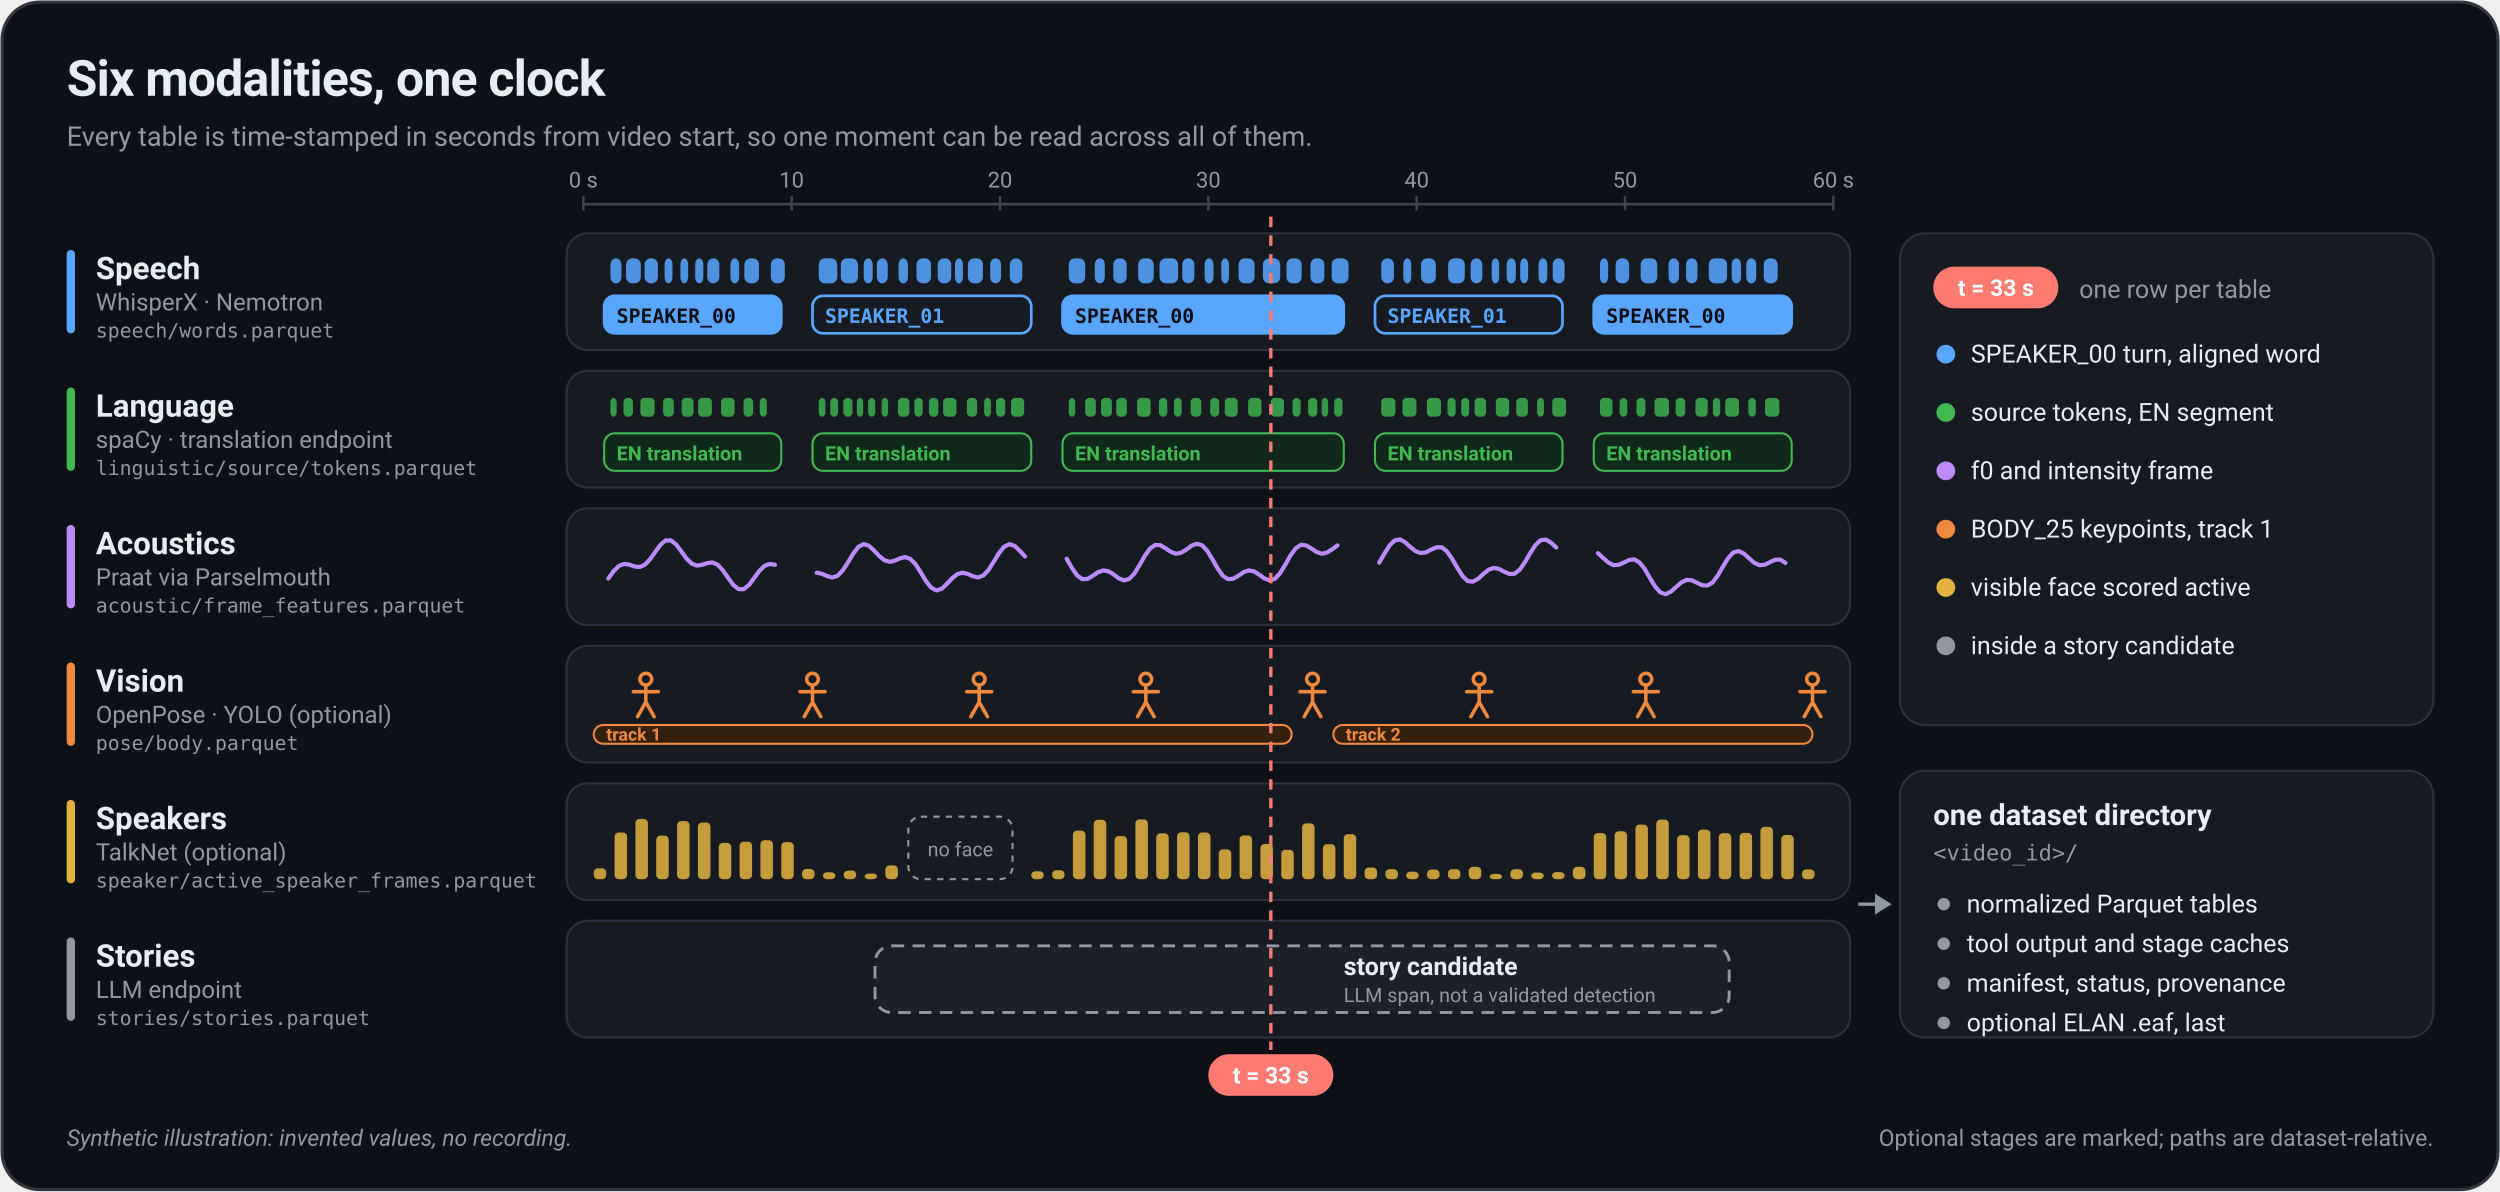
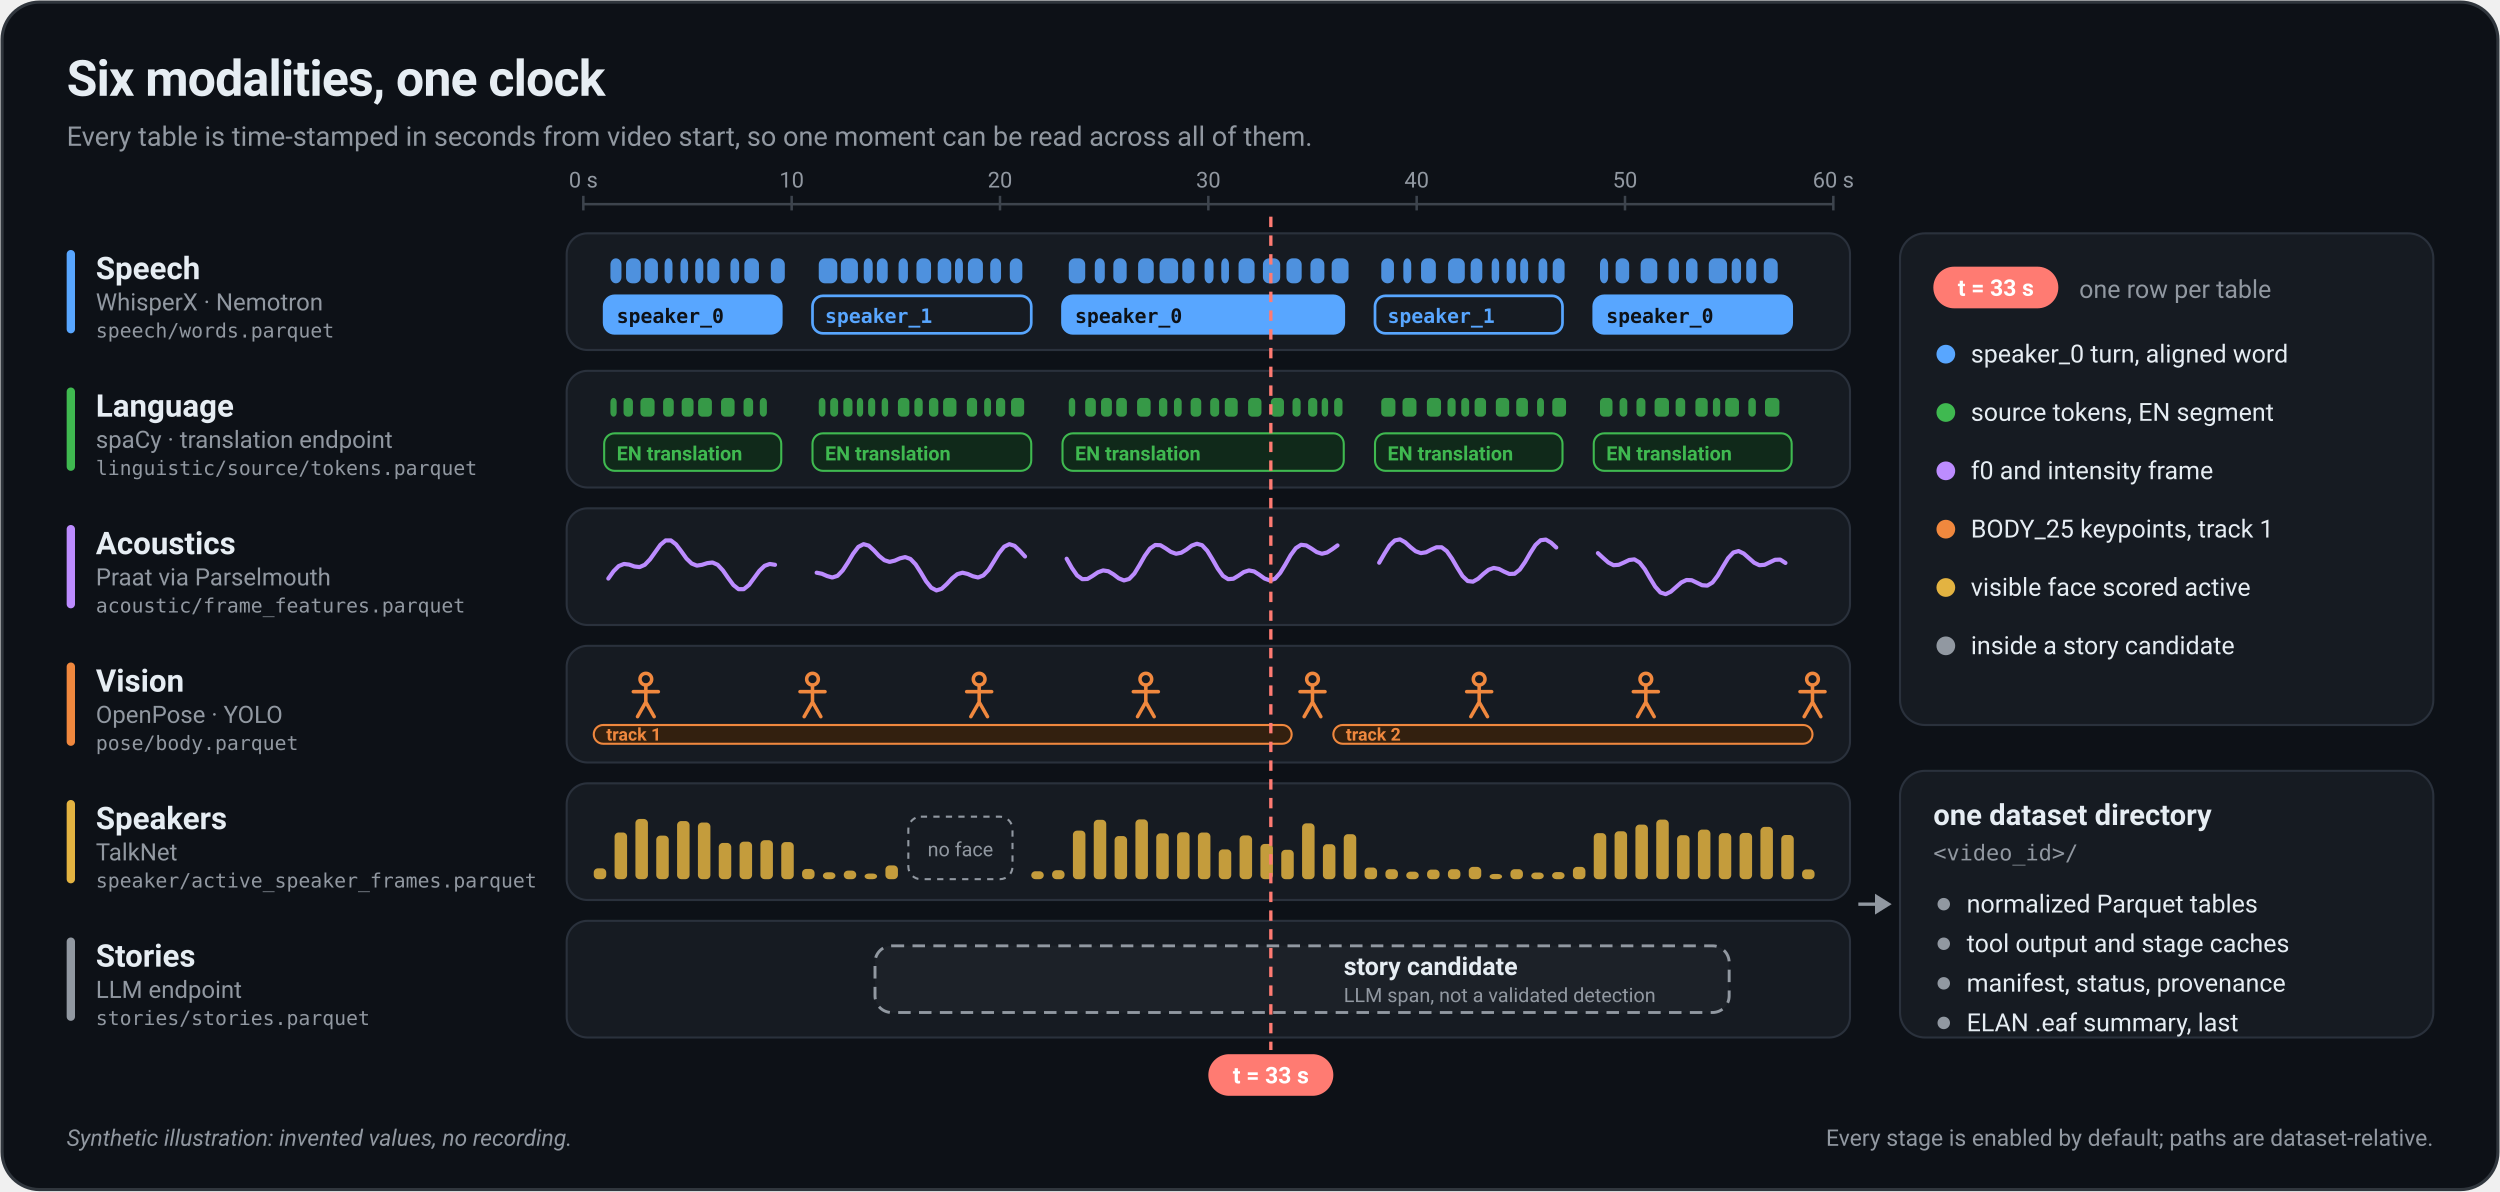
<svg xmlns="http://www.w3.org/2000/svg" viewBox="0 0 1200 572" width="1200" height="572" role="img" aria-labelledby="mod-t mod-d">
  <rect x="1" y="1" width="1198" height="570" rx="18" fill="#0d1117" stroke="#30363d" stroke-width="1.5" />
  <text x="32.0" y="46.0" font-family="system-ui, -apple-system, 'Segoe UI', Roboto, Helvetica, Arial, sans-serif" font-size="24" font-weight="700" fill="#e6edf3" text-anchor="start" letter-spacing="-0.4">Six modalities, one clock</text>
  <text x="32.0" y="70.0" font-family="system-ui, -apple-system, 'Segoe UI', Roboto, Helvetica, Arial, sans-serif" font-size="13" font-weight="400" fill="#9198a1" text-anchor="start">Every table is time-stamped in seconds from video start, so one moment can be read across all of them.</text>
  <path d="M280 98 H880" stroke="#3d444d" stroke-width="1.2" />
  <path d="M280 94 V101" stroke="#3d444d" stroke-width="1.2" />
  <text x="280.0" y="90.0" font-family="system-ui, -apple-system, 'Segoe UI', Roboto, Helvetica, Arial, sans-serif" font-size="10.5" font-weight="400" fill="#9198a1" text-anchor="middle">0 s</text>
  <path d="M380 94 V101" stroke="#3d444d" stroke-width="1.2" />
  <text x="380.0" y="90.0" font-family="system-ui, -apple-system, 'Segoe UI', Roboto, Helvetica, Arial, sans-serif" font-size="10.5" font-weight="400" fill="#9198a1" text-anchor="middle">10</text>
  <path d="M480 94 V101" stroke="#3d444d" stroke-width="1.2" />
  <text x="480.0" y="90.0" font-family="system-ui, -apple-system, 'Segoe UI', Roboto, Helvetica, Arial, sans-serif" font-size="10.5" font-weight="400" fill="#9198a1" text-anchor="middle">20</text>
  <path d="M580 94 V101" stroke="#3d444d" stroke-width="1.2" />
  <text x="580.0" y="90.0" font-family="system-ui, -apple-system, 'Segoe UI', Roboto, Helvetica, Arial, sans-serif" font-size="10.5" font-weight="400" fill="#9198a1" text-anchor="middle">30</text>
  <path d="M680 94 V101" stroke="#3d444d" stroke-width="1.2" />
  <text x="680.0" y="90.0" font-family="system-ui, -apple-system, 'Segoe UI', Roboto, Helvetica, Arial, sans-serif" font-size="10.5" font-weight="400" fill="#9198a1" text-anchor="middle">40</text>
  <path d="M780 94 V101" stroke="#3d444d" stroke-width="1.2" />
  <text x="780.0" y="90.0" font-family="system-ui, -apple-system, 'Segoe UI', Roboto, Helvetica, Arial, sans-serif" font-size="10.5" font-weight="400" fill="#9198a1" text-anchor="middle">50</text>
  <path d="M880 94 V101" stroke="#3d444d" stroke-width="1.2" />
  <text x="880.0" y="90.0" font-family="system-ui, -apple-system, 'Segoe UI', Roboto, Helvetica, Arial, sans-serif" font-size="10.5" font-weight="400" fill="#9198a1" text-anchor="middle">60 s</text>
  <rect x="32" y="120" width="4" height="40" rx="2" fill="#58a6ff" />
  <text x="46.0" y="134.0" font-family="system-ui, -apple-system, 'Segoe UI', Roboto, Helvetica, Arial, sans-serif" font-size="15" font-weight="700" fill="#e6edf3" text-anchor="start">Speech</text>
  <text x="46.0" y="149.0" font-family="system-ui, -apple-system, 'Segoe UI', Roboto, Helvetica, Arial, sans-serif" font-size="11.5" font-weight="400" fill="#9198a1" text-anchor="start">WhisperX · Nemotron</text>
  <text x="46.0" y="162.0" font-family="ui-monospace, SFMono-Regular, 'SF Mono', Menlo, Consolas, monospace" font-size="9.5" font-weight="400" fill="#9198a1" text-anchor="start">speech/words.parquet</text>
  <rect x="272" y="112" width="616" height="56" rx="10" fill="#161b22" stroke="#2a313c" stroke-width="1" />
  <rect x="293.0" y="124" width="5.3" height="12" rx="3" fill="#58a6ff" opacity="0.85" />
  <rect x="300.5" y="124" width="7.1" height="12" rx="3" fill="#58a6ff" opacity="0.85" />
  <rect x="309.4" y="124" width="6.4" height="12" rx="3" fill="#58a6ff" opacity="0.85" />
  <rect x="319.0" y="124" width="3.8" height="12" rx="3" fill="#58a6ff" opacity="0.85" />
  <rect x="326.6" y="124" width="3.7" height="12" rx="3" fill="#58a6ff" opacity="0.85" />
  <rect x="333.7" y="124" width="3.9" height="12" rx="3" fill="#58a6ff" opacity="0.85" />
  <rect x="339.5" y="124" width="5.8" height="12" rx="3" fill="#58a6ff" opacity="0.85" />
  <rect x="350.6" y="124" width="4.2" height="12" rx="3" fill="#58a6ff" opacity="0.85" />
  <rect x="357.3" y="124" width="7.0" height="12" rx="3" fill="#58a6ff" opacity="0.85" />
  <rect x="370.0" y="124" width="6.7" height="12" rx="3" fill="#58a6ff" opacity="0.85" />
  <rect x="290.0" y="142" width="85.0" height="18" rx="5" fill="#58a6ff" stroke="#58a6ff" stroke-width="1.3" />
-   <text x="296.0" y="155.0" font-family="ui-monospace, SFMono-Regular, 'SF Mono', Menlo, Consolas, monospace" font-size="9.5" font-weight="700" fill="#0d1117" text-anchor="start">SPEAKER_00</text>
+   <text x="296.0" y="155.0" font-family="ui-monospace, SFMono-Regular, 'SF Mono', Menlo, Consolas, monospace" font-size="9.5" font-weight="700" fill="#0d1117" text-anchor="start">speaker_0</text>
  <rect x="393.0" y="124" width="8.9" height="12" rx="3" fill="#58a6ff" opacity="0.85" />
  <rect x="403.6" y="124" width="8.2" height="12" rx="3" fill="#58a6ff" opacity="0.85" />
  <rect x="414.6" y="124" width="4.3" height="12" rx="3" fill="#58a6ff" opacity="0.85" />
  <rect x="420.9" y="124" width="5.2" height="12" rx="3" fill="#58a6ff" opacity="0.85" />
  <rect x="431.3" y="124" width="4.5" height="12" rx="3" fill="#58a6ff" opacity="0.85" />
  <rect x="439.9" y="124" width="7.0" height="12" rx="3" fill="#58a6ff" opacity="0.85" />
  <rect x="450.1" y="124" width="6.5" height="12" rx="3" fill="#58a6ff" opacity="0.85" />
  <rect x="458.4" y="124" width="3.8" height="12" rx="3" fill="#58a6ff" opacity="0.85" />
  <rect x="464.6" y="124" width="7.2" height="12" rx="3" fill="#58a6ff" opacity="0.85" />
  <rect x="475.3" y="124" width="5.2" height="12" rx="3" fill="#58a6ff" opacity="0.85" />
  <rect x="484.7" y="124" width="6.0" height="12" rx="3" fill="#58a6ff" opacity="0.85" />
  <rect x="390.0" y="142" width="105.0" height="18" rx="5" fill="none" stroke="#58a6ff" stroke-width="1.3" />
-   <text x="396.0" y="155.0" font-family="ui-monospace, SFMono-Regular, 'SF Mono', Menlo, Consolas, monospace" font-size="9.5" font-weight="700" fill="#58a6ff" text-anchor="start">SPEAKER_01</text>
+   <text x="396.0" y="155.0" font-family="ui-monospace, SFMono-Regular, 'SF Mono', Menlo, Consolas, monospace" font-size="9.5" font-weight="700" fill="#58a6ff" text-anchor="start">speaker_1</text>
  <rect x="513.0" y="124" width="7.9" height="12" rx="3" fill="#58a6ff" opacity="0.85" />
  <rect x="525.5" y="124" width="4.8" height="12" rx="3" fill="#58a6ff" opacity="0.85" />
  <rect x="534.4" y="124" width="6.4" height="12" rx="3" fill="#58a6ff" opacity="0.85" />
  <rect x="546.3" y="124" width="7.5" height="12" rx="3" fill="#58a6ff" opacity="0.85" />
  <rect x="556.6" y="124" width="8.9" height="12" rx="3" fill="#58a6ff" opacity="0.85" />
  <rect x="567.5" y="124" width="5.8" height="12" rx="3" fill="#58a6ff" opacity="0.85" />
  <rect x="578.2" y="124" width="4.3" height="12" rx="3" fill="#58a6ff" opacity="0.85" />
  <rect x="586.2" y="124" width="3.7" height="12" rx="3" fill="#58a6ff" opacity="0.85" />
  <rect x="594.5" y="124" width="7.7" height="12" rx="3" fill="#58a6ff" opacity="0.85" />
  <rect x="606.2" y="124" width="8.3" height="12" rx="3" fill="#58a6ff" opacity="0.85" />
  <rect x="617.5" y="124" width="7.3" height="12" rx="3" fill="#58a6ff" opacity="0.85" />
  <rect x="629.0" y="124" width="6.7" height="12" rx="3" fill="#58a6ff" opacity="0.85" />
  <rect x="639.2" y="124" width="8.1" height="12" rx="3" fill="#58a6ff" opacity="0.85" />
  <rect x="510.0" y="142" width="135.0" height="18" rx="5" fill="#58a6ff" stroke="#58a6ff" stroke-width="1.3" />
-   <text x="516.0" y="155.0" font-family="ui-monospace, SFMono-Regular, 'SF Mono', Menlo, Consolas, monospace" font-size="9.5" font-weight="700" fill="#0d1117" text-anchor="start">SPEAKER_00</text>
+   <text x="516.0" y="155.0" font-family="ui-monospace, SFMono-Regular, 'SF Mono', Menlo, Consolas, monospace" font-size="9.5" font-weight="700" fill="#0d1117" text-anchor="start">speaker_0</text>
  <rect x="663.0" y="124" width="6.1" height="12" rx="3" fill="#58a6ff" opacity="0.85" />
  <rect x="673.6" y="124" width="3.8" height="12" rx="3" fill="#58a6ff" opacity="0.85" />
  <rect x="682.1" y="124" width="7.1" height="12" rx="3" fill="#58a6ff" opacity="0.85" />
  <rect x="695.1" y="124" width="8.0" height="12" rx="3" fill="#58a6ff" opacity="0.85" />
  <rect x="705.9" y="124" width="5.6" height="12" rx="3" fill="#58a6ff" opacity="0.85" />
  <rect x="716.0" y="124" width="3.6" height="12" rx="3" fill="#58a6ff" opacity="0.85" />
  <rect x="723.2" y="124" width="4.4" height="12" rx="3" fill="#58a6ff" opacity="0.85" />
  <rect x="729.7" y="124" width="3.8" height="12" rx="3" fill="#58a6ff" opacity="0.85" />
  <rect x="738.5" y="124" width="4.2" height="12" rx="3" fill="#58a6ff" opacity="0.85" />
  <rect x="745.3" y="124" width="5.7" height="12" rx="3" fill="#58a6ff" opacity="0.85" />
  <rect x="660.0" y="142" width="90.0" height="18" rx="5" fill="none" stroke="#58a6ff" stroke-width="1.3" />
-   <text x="666.0" y="155.0" font-family="ui-monospace, SFMono-Regular, 'SF Mono', Menlo, Consolas, monospace" font-size="9.5" font-weight="700" fill="#58a6ff" text-anchor="start">SPEAKER_01</text>
+   <text x="666.0" y="155.0" font-family="ui-monospace, SFMono-Regular, 'SF Mono', Menlo, Consolas, monospace" font-size="9.5" font-weight="700" fill="#58a6ff" text-anchor="start">speaker_1</text>
  <rect x="768.0" y="124" width="3.9" height="12" rx="3" fill="#58a6ff" opacity="0.85" />
  <rect x="775.5" y="124" width="6.5" height="12" rx="3" fill="#58a6ff" opacity="0.85" />
  <rect x="787.5" y="124" width="8.0" height="12" rx="3" fill="#58a6ff" opacity="0.85" />
  <rect x="800.9" y="124" width="5.0" height="12" rx="3" fill="#58a6ff" opacity="0.85" />
  <rect x="809.3" y="124" width="5.5" height="12" rx="3" fill="#58a6ff" opacity="0.85" />
  <rect x="820.2" y="124" width="8.8" height="12" rx="3" fill="#58a6ff" opacity="0.85" />
  <rect x="831.2" y="124" width="4.5" height="12" rx="3" fill="#58a6ff" opacity="0.85" />
  <rect x="838.2" y="124" width="4.8" height="12" rx="3" fill="#58a6ff" opacity="0.85" />
  <rect x="846.6" y="124" width="6.7" height="12" rx="3" fill="#58a6ff" opacity="0.85" />
  <rect x="765.0" y="142" width="95.0" height="18" rx="5" fill="#58a6ff" stroke="#58a6ff" stroke-width="1.3" />
-   <text x="771.0" y="155.0" font-family="ui-monospace, SFMono-Regular, 'SF Mono', Menlo, Consolas, monospace" font-size="9.5" font-weight="700" fill="#0d1117" text-anchor="start">SPEAKER_00</text>
+   <text x="771.0" y="155.0" font-family="ui-monospace, SFMono-Regular, 'SF Mono', Menlo, Consolas, monospace" font-size="9.5" font-weight="700" fill="#0d1117" text-anchor="start">speaker_0</text>
  <rect x="32" y="186" width="4" height="40" rx="2" fill="#3fb950" />
  <text x="46.0" y="200.0" font-family="system-ui, -apple-system, 'Segoe UI', Roboto, Helvetica, Arial, sans-serif" font-size="15" font-weight="700" fill="#e6edf3" text-anchor="start">Language</text>
  <text x="46.0" y="215.0" font-family="system-ui, -apple-system, 'Segoe UI', Roboto, Helvetica, Arial, sans-serif" font-size="11.5" font-weight="400" fill="#9198a1" text-anchor="start">spaCy · translation endpoint</text>
  <text x="46.0" y="228.0" font-family="ui-monospace, SFMono-Regular, 'SF Mono', Menlo, Consolas, monospace" font-size="9.5" font-weight="400" fill="#9198a1" text-anchor="start">linguistic/source/tokens.parquet</text>
  <rect x="272" y="178" width="616" height="56" rx="10" fill="#161b22" stroke="#2a313c" stroke-width="1" />
  <rect x="293.0" y="191" width="3.0" height="9" rx="2" fill="#3fb950" opacity="0.8" />
  <rect x="299.3" y="191" width="4.5" height="9" rx="2" fill="#3fb950" opacity="0.8" />
  <rect x="307.4" y="191" width="6.8" height="9" rx="2" fill="#3fb950" opacity="0.8" />
  <rect x="318.3" y="191" width="5.1" height="9" rx="2" fill="#3fb950" opacity="0.8" />
  <rect x="327.2" y="191" width="5.7" height="9" rx="2" fill="#3fb950" opacity="0.8" />
  <rect x="335.1" y="191" width="6.6" height="9" rx="2" fill="#3fb950" opacity="0.8" />
  <rect x="346.1" y="191" width="6.5" height="9" rx="2" fill="#3fb950" opacity="0.8" />
  <rect x="356.9" y="191" width="4.6" height="9" rx="2" fill="#3fb950" opacity="0.8" />
  <rect x="364.7" y="191" width="3.4" height="9" rx="2" fill="#3fb950" opacity="0.8" />
  <rect x="290.0" y="208" width="85.0" height="18" rx="5" fill="#10291a" stroke="#3fb950" stroke-width="1" />
  <text x="296.0" y="221.0" font-family="system-ui, -apple-system, 'Segoe UI', Roboto, Helvetica, Arial, sans-serif" font-size="9.5" font-weight="600" fill="#3fb950" text-anchor="start">EN translation</text>
  <rect x="393.0" y="191" width="3.2" height="9" rx="2" fill="#3fb950" opacity="0.8" />
  <rect x="398.5" y="191" width="3.8" height="9" rx="2" fill="#3fb950" opacity="0.8" />
  <rect x="404.8" y="191" width="4.4" height="9" rx="2" fill="#3fb950" opacity="0.8" />
  <rect x="411.3" y="191" width="3.0" height="9" rx="2" fill="#3fb950" opacity="0.8" />
  <rect x="416.7" y="191" width="3.4" height="9" rx="2" fill="#3fb950" opacity="0.8" />
  <rect x="423.2" y="191" width="3.1" height="9" rx="2" fill="#3fb950" opacity="0.8" />
  <rect x="431.0" y="191" width="5.5" height="9" rx="2" fill="#3fb950" opacity="0.8" />
  <rect x="438.9" y="191" width="4.0" height="9" rx="2" fill="#3fb950" opacity="0.8" />
  <rect x="445.9" y="191" width="4.5" height="9" rx="2" fill="#3fb950" opacity="0.8" />
  <rect x="452.7" y="191" width="6.4" height="9" rx="2" fill="#3fb950" opacity="0.8" />
  <rect x="464.1" y="191" width="4.9" height="9" rx="2" fill="#3fb950" opacity="0.8" />
  <rect x="472.4" y="191" width="3.3" height="9" rx="2" fill="#3fb950" opacity="0.8" />
  <rect x="478.1" y="191" width="4.4" height="9" rx="2" fill="#3fb950" opacity="0.8" />
  <rect x="485.3" y="191" width="6.3" height="9" rx="2" fill="#3fb950" opacity="0.8" />
  <rect x="390.0" y="208" width="105.0" height="18" rx="5" fill="#10291a" stroke="#3fb950" stroke-width="1" />
  <text x="396.0" y="221.0" font-family="system-ui, -apple-system, 'Segoe UI', Roboto, Helvetica, Arial, sans-serif" font-size="9.5" font-weight="600" fill="#3fb950" text-anchor="start">EN translation</text>
  <rect x="513.0" y="191" width="3.1" height="9" rx="2" fill="#3fb950" opacity="0.8" />
  <rect x="520.9" y="191" width="5.1" height="9" rx="2" fill="#3fb950" opacity="0.8" />
  <rect x="528.5" y="191" width="5.2" height="9" rx="2" fill="#3fb950" opacity="0.8" />
  <rect x="535.8" y="191" width="5.1" height="9" rx="2" fill="#3fb950" opacity="0.8" />
  <rect x="545.8" y="191" width="6.5" height="9" rx="2" fill="#3fb950" opacity="0.8" />
  <rect x="556.3" y="191" width="4.0" height="9" rx="2" fill="#3fb950" opacity="0.8" />
  <rect x="563.5" y="191" width="3.7" height="9" rx="2" fill="#3fb950" opacity="0.8" />
  <rect x="571.5" y="191" width="5.1" height="9" rx="2" fill="#3fb950" opacity="0.8" />
  <rect x="580.9" y="191" width="4.3" height="9" rx="2" fill="#3fb950" opacity="0.8" />
  <rect x="587.9" y="191" width="6.2" height="9" rx="2" fill="#3fb950" opacity="0.8" />
  <rect x="599.1" y="191" width="6.4" height="9" rx="2" fill="#3fb950" opacity="0.8" />
  <rect x="610.0" y="191" width="6.3" height="9" rx="2" fill="#3fb950" opacity="0.8" />
  <rect x="620.4" y="191" width="3.9" height="9" rx="2" fill="#3fb950" opacity="0.8" />
  <rect x="627.9" y="191" width="4.4" height="9" rx="2" fill="#3fb950" opacity="0.8" />
  <rect x="634.4" y="191" width="3.1" height="9" rx="2" fill="#3fb950" opacity="0.8" />
  <rect x="640.4" y="191" width="4.0" height="9" rx="2" fill="#3fb950" opacity="0.8" />
  <rect x="510.0" y="208" width="135.0" height="18" rx="5" fill="#10291a" stroke="#3fb950" stroke-width="1" />
  <text x="516.0" y="221.0" font-family="system-ui, -apple-system, 'Segoe UI', Roboto, Helvetica, Arial, sans-serif" font-size="9.5" font-weight="600" fill="#3fb950" text-anchor="start">EN translation</text>
  <rect x="663.0" y="191" width="6.8" height="9" rx="2" fill="#3fb950" opacity="0.8" />
  <rect x="673.2" y="191" width="6.7" height="9" rx="2" fill="#3fb950" opacity="0.8" />
  <rect x="684.9" y="191" width="6.8" height="9" rx="2" fill="#3fb950" opacity="0.8" />
  <rect x="694.8" y="191" width="3.9" height="9" rx="2" fill="#3fb950" opacity="0.8" />
  <rect x="701.4" y="191" width="3.8" height="9" rx="2" fill="#3fb950" opacity="0.8" />
  <rect x="707.8" y="191" width="5.5" height="9" rx="2" fill="#3fb950" opacity="0.8" />
  <rect x="718.0" y="191" width="6.4" height="9" rx="2" fill="#3fb950" opacity="0.8" />
  <rect x="727.8" y="191" width="5.6" height="9" rx="2" fill="#3fb950" opacity="0.8" />
  <rect x="737.8" y="191" width="3.3" height="9" rx="2" fill="#3fb950" opacity="0.8" />
  <rect x="745.1" y="191" width="6.6" height="9" rx="2" fill="#3fb950" opacity="0.8" />
  <rect x="660.0" y="208" width="90.0" height="18" rx="5" fill="#10291a" stroke="#3fb950" stroke-width="1" />
  <text x="666.0" y="221.0" font-family="system-ui, -apple-system, 'Segoe UI', Roboto, Helvetica, Arial, sans-serif" font-size="9.5" font-weight="600" fill="#3fb950" text-anchor="start">EN translation</text>
  <rect x="768.0" y="191" width="6.0" height="9" rx="2" fill="#3fb950" opacity="0.8" />
  <rect x="777.4" y="191" width="3.7" height="9" rx="2" fill="#3fb950" opacity="0.8" />
  <rect x="785.5" y="191" width="4.3" height="9" rx="2" fill="#3fb950" opacity="0.8" />
  <rect x="794.2" y="191" width="6.9" height="9" rx="2" fill="#3fb950" opacity="0.8" />
  <rect x="804.3" y="191" width="4.6" height="9" rx="2" fill="#3fb950" opacity="0.8" />
  <rect x="813.8" y="191" width="5.9" height="9" rx="2" fill="#3fb950" opacity="0.8" />
  <rect x="822.2" y="191" width="3.5" height="9" rx="2" fill="#3fb950" opacity="0.8" />
  <rect x="828.1" y="191" width="6.6" height="9" rx="2" fill="#3fb950" opacity="0.8" />
  <rect x="839.2" y="191" width="3.6" height="9" rx="2" fill="#3fb950" opacity="0.8" />
  <rect x="847.2" y="191" width="6.9" height="9" rx="2" fill="#3fb950" opacity="0.8" />
  <rect x="765.0" y="208" width="95.0" height="18" rx="5" fill="#10291a" stroke="#3fb950" stroke-width="1" />
  <text x="771.0" y="221.0" font-family="system-ui, -apple-system, 'Segoe UI', Roboto, Helvetica, Arial, sans-serif" font-size="9.5" font-weight="600" fill="#3fb950" text-anchor="start">EN translation</text>
  <rect x="32" y="252" width="4" height="40" rx="2" fill="#bc8cff" />
  <text x="46.0" y="266.0" font-family="system-ui, -apple-system, 'Segoe UI', Roboto, Helvetica, Arial, sans-serif" font-size="15" font-weight="700" fill="#e6edf3" text-anchor="start">Acoustics</text>
  <text x="46.0" y="281.0" font-family="system-ui, -apple-system, 'Segoe UI', Roboto, Helvetica, Arial, sans-serif" font-size="11.5" font-weight="400" fill="#9198a1" text-anchor="start">Praat via Parselmouth</text>
  <text x="46.0" y="294.0" font-family="ui-monospace, SFMono-Regular, 'SF Mono', Menlo, Consolas, monospace" font-size="9.5" font-weight="400" fill="#9198a1" text-anchor="start">acoustic/frame_features.parquet</text>
  <rect x="272" y="244" width="616" height="56" rx="10" fill="#161b22" stroke="#2a313c" stroke-width="1" />
  <polyline points="292.0,277.7 294.5,274.2 297.0,271.7 299.5,270.7 302.0,271.0 304.5,271.9 307.0,272.2 309.5,271.1 312.0,268.5 314.5,265.0 317.0,261.5 319.5,259.4 322.0,259.4 324.5,261.3 327.0,264.6 329.5,268.1 332.0,270.5 334.5,271.5 337.0,271.1 339.5,270.3 342.0,270.0 344.5,271.1 347.0,273.8 349.5,277.4 352.0,280.8 354.5,282.8 357.0,282.8 359.5,280.8 362.0,277.4 364.5,274.0 367.0,271.6 369.5,270.7 372.0,271.1" fill="none" stroke="#bc8cff" stroke-width="2" stroke-linejoin="round" stroke-linecap="round" />
  <polyline points="392.0,274.9 394.5,275.4 397.0,276.5 399.5,277.2 402.0,276.4 404.5,273.8 407.0,270.0 409.5,265.8 412.0,262.5 414.5,261.2 417.0,261.9 419.5,264.2 422.0,266.9 424.5,268.9 427.0,269.7 429.5,269.1 432.0,268.0 434.5,267.4 437.0,268.3 439.5,270.9 442.0,274.8 444.5,279.0 447.0,282.1 449.5,283.4 452.0,282.6 454.5,280.3 457.0,277.6 459.5,275.6 462.0,274.9 464.5,275.5 467.0,276.6 469.5,277.2 472.0,276.2 474.5,273.6 477.0,269.6 479.5,265.5 482.0,262.4 484.5,261.2 487.0,262.0 489.5,264.4 492.0,267.1" fill="none" stroke="#bc8cff" stroke-width="2" stroke-linejoin="round" stroke-linecap="round" />
  <polyline points="512.0,268.2 514.5,272.6 517.0,276.2 519.5,278.0 522.0,277.9 524.5,276.4 527.0,274.7 529.5,273.8 532.0,274.2 534.5,275.7 537.0,277.6 539.5,278.6 542.0,277.9 544.5,275.3 547.0,271.2 549.5,266.8 552.0,263.3 554.5,261.6 557.0,261.7 559.5,263.2 562.0,264.9 564.5,265.8 567.0,265.3 569.5,263.8 572.0,261.9 574.5,261.0 577.0,261.7 579.5,264.4 582.0,268.5 584.5,272.9 587.0,276.4 589.5,278.0 592.0,277.8 594.5,276.3 597.0,274.6 599.5,273.8 602.0,274.3 604.5,275.9 607.0,277.7 609.5,278.6 612.0,277.8 614.5,275.0 617.0,270.9 619.5,266.5 622.0,263.1 624.5,261.5 627.0,261.8 629.5,263.3 632.0,265.0 634.5,265.8 637.0,265.2 639.5,263.6 642.0,261.8" fill="none" stroke="#bc8cff" stroke-width="2" stroke-linejoin="round" stroke-linecap="round" />
  <polyline points="662.0,270.1 664.5,265.8 667.0,261.8 669.5,259.4 672.0,258.9 674.5,260.3 677.0,262.6 679.5,264.6 682.0,265.5 684.5,265.1 687.0,263.8 689.5,262.7 692.0,262.7 694.5,264.6 697.0,268.2 699.5,272.5 702.0,276.5 704.5,278.9 707.0,279.2 709.5,277.8 712.0,275.5 714.5,273.5 717.0,272.6 719.5,273.1 722.0,274.4 724.5,275.5 727.0,275.4 729.5,273.4 732.0,269.8 734.5,265.5 737.0,261.6 739.5,259.3 742.0,259.0 744.5,260.5 747.0,262.8" fill="none" stroke="#bc8cff" stroke-width="2" stroke-linejoin="round" stroke-linecap="round" />
  <polyline points="767.0,265.5 769.5,267.8 772.0,270.0 774.5,271.3 777.0,271.1 779.5,270.0 782.0,268.8 784.5,268.5 787.0,270.0 789.5,273.2 792.0,277.5 794.5,281.6 797.0,284.4 799.5,285.2 802.0,284.0 804.5,281.8 807.0,279.6 809.5,278.4 812.0,278.5 814.5,279.7 817.0,280.9 819.5,281.1 822.0,279.6 824.5,276.3 827.0,272.0 829.5,267.9 832.0,265.2 834.5,264.5 837.0,265.7 839.5,267.9 842.0,270.1 844.5,271.3 847.0,271.1 849.5,269.9 852.0,268.7 854.5,268.6 857.0,270.2" fill="none" stroke="#bc8cff" stroke-width="2" stroke-linejoin="round" stroke-linecap="round" />
  <rect x="32" y="318" width="4" height="40" rx="2" fill="#f0883e" />
  <text x="46.0" y="332.0" font-family="system-ui, -apple-system, 'Segoe UI', Roboto, Helvetica, Arial, sans-serif" font-size="15" font-weight="700" fill="#e6edf3" text-anchor="start">Vision</text>
-   <text x="46.0" y="347.0" font-family="system-ui, -apple-system, 'Segoe UI', Roboto, Helvetica, Arial, sans-serif" font-size="11.5" font-weight="400" fill="#9198a1" text-anchor="start">OpenPose · YOLO (optional)</text>
+   <text x="46.0" y="347.0" font-family="system-ui, -apple-system, 'Segoe UI', Roboto, Helvetica, Arial, sans-serif" font-size="11.5" font-weight="400" fill="#9198a1" text-anchor="start">OpenPose · YOLO</text>
  <text x="46.0" y="360.0" font-family="ui-monospace, SFMono-Regular, 'SF Mono', Menlo, Consolas, monospace" font-size="9.5" font-weight="400" fill="#9198a1" text-anchor="start">pose/body.parquet</text>
  <rect x="272" y="310" width="616" height="56" rx="10" fill="#161b22" stroke="#2a313c" stroke-width="1" />
  <g stroke="#f0883e" stroke-width="1.7" stroke-linecap="round" fill="none">
    <circle cx="310" cy="326" r="2.8" />
    <path d="M310 329 V337 M304 332 L316 332 M310 337 L306 344 M310 337 L314 344" />
  </g>
  <g stroke="#f0883e" stroke-width="1.7" stroke-linecap="round" fill="none">
    <circle cx="390" cy="326" r="2.8" />
    <path d="M390 329 V337 M384 332 L396 332 M390 337 L386 344 M390 337 L394 344" />
  </g>
  <g stroke="#f0883e" stroke-width="1.7" stroke-linecap="round" fill="none">
    <circle cx="470" cy="326" r="2.8" />
    <path d="M470 329 V337 M464 332 L476 332 M470 337 L466 344 M470 337 L474 344" />
  </g>
  <g stroke="#f0883e" stroke-width="1.7" stroke-linecap="round" fill="none">
    <circle cx="550" cy="326" r="2.8" />
    <path d="M550 329 V337 M544 332 L556 332 M550 337 L546 344 M550 337 L554 344" />
  </g>
  <g stroke="#f0883e" stroke-width="1.7" stroke-linecap="round" fill="none">
    <circle cx="630" cy="326" r="2.8" />
    <path d="M630 329 V337 M624 332 L636 332 M630 337 L626 344 M630 337 L634 344" />
  </g>
  <g stroke="#f0883e" stroke-width="1.7" stroke-linecap="round" fill="none">
    <circle cx="710" cy="326" r="2.8" />
    <path d="M710 329 V337 M704 332 L716 332 M710 337 L706 344 M710 337 L714 344" />
  </g>
  <g stroke="#f0883e" stroke-width="1.7" stroke-linecap="round" fill="none">
    <circle cx="790" cy="326" r="2.8" />
    <path d="M790 329 V337 M784 332 L796 332 M790 337 L786 344 M790 337 L794 344" />
  </g>
  <g stroke="#f0883e" stroke-width="1.7" stroke-linecap="round" fill="none">
    <circle cx="870" cy="326" r="2.8" />
    <path d="M870 329 V337 M864 332 L876 332 M870 337 L866 344 M870 337 L874 344" />
  </g>
  <rect x="285.0" y="348" width="335.0" height="9" rx="4.5" fill="#33200f" stroke="#f0883e" stroke-width="1" />
  <rect x="640.0" y="348" width="230.0" height="9" rx="4.5" fill="#33200f" stroke="#f0883e" stroke-width="1" />
  <text x="291.0" y="355.5" font-family="system-ui, -apple-system, 'Segoe UI', Roboto, Helvetica, Arial, sans-serif" font-size="8.5" font-weight="700" fill="#f0883e" text-anchor="start">track 1</text>
  <text x="646.0" y="355.5" font-family="system-ui, -apple-system, 'Segoe UI', Roboto, Helvetica, Arial, sans-serif" font-size="8.5" font-weight="700" fill="#f0883e" text-anchor="start">track 2</text>
  <rect x="32" y="384" width="4" height="40" rx="2" fill="#e3b341" />
  <text x="46.0" y="398.0" font-family="system-ui, -apple-system, 'Segoe UI', Roboto, Helvetica, Arial, sans-serif" font-size="15" font-weight="700" fill="#e6edf3" text-anchor="start">Speakers</text>
-   <text x="46.0" y="413.0" font-family="system-ui, -apple-system, 'Segoe UI', Roboto, Helvetica, Arial, sans-serif" font-size="11.5" font-weight="400" fill="#9198a1" text-anchor="start">TalkNet (optional)</text>
+   <text x="46.0" y="413.0" font-family="system-ui, -apple-system, 'Segoe UI', Roboto, Helvetica, Arial, sans-serif" font-size="11.5" font-weight="400" fill="#9198a1" text-anchor="start">TalkNet</text>
  <text x="46.0" y="426.0" font-family="ui-monospace, SFMono-Regular, 'SF Mono', Menlo, Consolas, monospace" font-size="9.5" font-weight="400" fill="#9198a1" text-anchor="start">speaker/active_speaker_frames.parquet</text>
  <rect x="272" y="376" width="616" height="56" rx="10" fill="#161b22" stroke="#2a313c" stroke-width="1" />
  <rect x="285.0" y="416.8" width="6" height="5.2" rx="2" fill="#e3b341" opacity="0.85" />
  <rect x="295.0" y="399.6" width="6" height="22.4" rx="2" fill="#e3b341" opacity="0.85" />
  <rect x="305.0" y="393.1" width="6" height="28.9" rx="2" fill="#e3b341" opacity="0.85" />
  <rect x="315.0" y="401.1" width="6" height="20.9" rx="2" fill="#e3b341" opacity="0.85" />
  <rect x="325.0" y="394.1" width="6" height="27.9" rx="2" fill="#e3b341" opacity="0.85" />
  <rect x="335.0" y="394.8" width="6" height="27.2" rx="2" fill="#e3b341" opacity="0.85" />
  <rect x="345.0" y="404.6" width="6" height="17.4" rx="2" fill="#e3b341" opacity="0.85" />
  <rect x="355.0" y="404.0" width="6" height="18.0" rx="2" fill="#e3b341" opacity="0.85" />
  <rect x="365.0" y="403.3" width="6" height="18.7" rx="2" fill="#e3b341" opacity="0.85" />
  <rect x="375.0" y="404.2" width="6" height="17.8" rx="2" fill="#e3b341" opacity="0.85" />
  <rect x="385.0" y="417.1" width="6" height="4.9" rx="2" fill="#e3b341" opacity="0.85" />
  <rect x="395.0" y="418.7" width="6" height="3.3" rx="2" fill="#e3b341" opacity="0.85" />
  <rect x="405.0" y="417.9" width="6" height="4.1" rx="2" fill="#e3b341" opacity="0.85" />
  <rect x="415.0" y="419.3" width="6" height="2.7" rx="2" fill="#e3b341" opacity="0.85" />
  <rect x="425.0" y="415.4" width="6" height="6.6" rx="2" fill="#e3b341" opacity="0.85" />
  <rect x="495.0" y="418.2" width="6" height="3.8" rx="2" fill="#e3b341" opacity="0.85" />
  <rect x="505.0" y="417.7" width="6" height="4.3" rx="2" fill="#e3b341" opacity="0.85" />
  <rect x="515.0" y="398.7" width="6" height="23.3" rx="2" fill="#e3b341" opacity="0.85" />
  <rect x="525.0" y="393.5" width="6" height="28.5" rx="2" fill="#e3b341" opacity="0.85" />
  <rect x="535.0" y="401.3" width="6" height="20.7" rx="2" fill="#e3b341" opacity="0.85" />
  <rect x="545.0" y="393.3" width="6" height="28.7" rx="2" fill="#e3b341" opacity="0.85" />
  <rect x="555.0" y="400.0" width="6" height="22.0" rx="2" fill="#e3b341" opacity="0.85" />
  <rect x="565.0" y="399.5" width="6" height="22.5" rx="2" fill="#e3b341" opacity="0.85" />
  <rect x="575.0" y="399.6" width="6" height="22.4" rx="2" fill="#e3b341" opacity="0.85" />
  <rect x="585.0" y="407.7" width="6" height="14.3" rx="2" fill="#e3b341" opacity="0.85" />
  <rect x="595.0" y="401.0" width="6" height="21.0" rx="2" fill="#e3b341" opacity="0.85" />
  <rect x="605.0" y="405.1" width="6" height="16.9" rx="2" fill="#e3b341" opacity="0.85" />
  <rect x="615.0" y="407.9" width="6" height="14.1" rx="2" fill="#e3b341" opacity="0.85" />
  <rect x="625.0" y="395.2" width="6" height="26.8" rx="2" fill="#e3b341" opacity="0.85" />
  <rect x="635.0" y="405.2" width="6" height="16.8" rx="2" fill="#e3b341" opacity="0.85" />
  <rect x="645.0" y="400.4" width="6" height="21.6" rx="2" fill="#e3b341" opacity="0.85" />
  <rect x="655.0" y="416.4" width="6" height="5.6" rx="2" fill="#e3b341" opacity="0.85" />
  <rect x="665.0" y="417.2" width="6" height="4.8" rx="2" fill="#e3b341" opacity="0.85" />
  <rect x="675.0" y="418.4" width="6" height="3.6" rx="2" fill="#e3b341" opacity="0.85" />
  <rect x="685.0" y="417.4" width="6" height="4.6" rx="2" fill="#e3b341" opacity="0.85" />
  <rect x="695.0" y="417.2" width="6" height="4.8" rx="2" fill="#e3b341" opacity="0.85" />
  <rect x="705.0" y="416.1" width="6" height="5.9" rx="2" fill="#e3b341" opacity="0.85" />
  <rect x="715.0" y="419.5" width="6" height="2.5" rx="2" fill="#e3b341" opacity="0.85" />
  <rect x="725.0" y="417.2" width="6" height="4.8" rx="2" fill="#e3b341" opacity="0.85" />
  <rect x="735.0" y="418.8" width="6" height="3.2" rx="2" fill="#e3b341" opacity="0.85" />
  <rect x="745.0" y="418.6" width="6" height="3.4" rx="2" fill="#e3b341" opacity="0.85" />
  <rect x="755.0" y="416.1" width="6" height="5.9" rx="2" fill="#e3b341" opacity="0.85" />
  <rect x="765.0" y="399.9" width="6" height="22.1" rx="2" fill="#e3b341" opacity="0.85" />
  <rect x="775.0" y="399.0" width="6" height="23.0" rx="2" fill="#e3b341" opacity="0.85" />
  <rect x="785.0" y="395.8" width="6" height="26.2" rx="2" fill="#e3b341" opacity="0.85" />
  <rect x="795.0" y="393.4" width="6" height="28.6" rx="2" fill="#e3b341" opacity="0.85" />
  <rect x="805.0" y="400.9" width="6" height="21.1" rx="2" fill="#e3b341" opacity="0.85" />
  <rect x="815.0" y="398.2" width="6" height="23.8" rx="2" fill="#e3b341" opacity="0.85" />
  <rect x="825.0" y="399.9" width="6" height="22.1" rx="2" fill="#e3b341" opacity="0.85" />
  <rect x="835.0" y="399.8" width="6" height="22.2" rx="2" fill="#e3b341" opacity="0.85" />
  <rect x="845.0" y="396.9" width="6" height="25.1" rx="2" fill="#e3b341" opacity="0.85" />
  <rect x="855.0" y="400.8" width="6" height="21.2" rx="2" fill="#e3b341" opacity="0.85" />
  <rect x="865.0" y="417.3" width="6" height="4.7" rx="2" fill="#e3b341" opacity="0.85" />
  <rect x="436.0" y="392" width="50.0" height="30" rx="6" fill="none" stroke="#9198a1" stroke-width="1" stroke-dasharray="3 3" />
  <text x="461.0" y="411.0" font-family="system-ui, -apple-system, 'Segoe UI', Roboto, Helvetica, Arial, sans-serif" font-size="9.5" font-weight="400" fill="#9198a1" text-anchor="middle">no face</text>
  <rect x="32" y="450" width="4" height="40" rx="2" fill="#9198a1" />
  <text x="46.0" y="464.0" font-family="system-ui, -apple-system, 'Segoe UI', Roboto, Helvetica, Arial, sans-serif" font-size="15" font-weight="700" fill="#e6edf3" text-anchor="start">Stories</text>
  <text x="46.0" y="479.0" font-family="system-ui, -apple-system, 'Segoe UI', Roboto, Helvetica, Arial, sans-serif" font-size="11.5" font-weight="400" fill="#9198a1" text-anchor="start">LLM endpoint</text>
  <text x="46.0" y="492.0" font-family="ui-monospace, SFMono-Regular, 'SF Mono', Menlo, Consolas, monospace" font-size="9.5" font-weight="400" fill="#9198a1" text-anchor="start">stories/stories.parquet</text>
  <rect x="272" y="442" width="616" height="56" rx="10" fill="#161b22" stroke="#2a313c" stroke-width="1" />
  <rect x="420.0" y="454" width="410.0" height="32" rx="8" fill="#1c2128" stroke="#9198a1" stroke-width="1.4" stroke-dasharray="6 4" />
  <text x="645.0" y="468.0" font-family="system-ui, -apple-system, 'Segoe UI', Roboto, Helvetica, Arial, sans-serif" font-size="12" font-weight="700" fill="#e6edf3" text-anchor="start">story candidate</text>
  <text x="645.0" y="481.0" font-family="system-ui, -apple-system, 'Segoe UI', Roboto, Helvetica, Arial, sans-serif" font-size="9.5" font-weight="400" fill="#9198a1" text-anchor="start">LLM span, not a validated detection</text>
  <path d="M610.0 104 V504" stroke="#ff7b72" stroke-width="1.6" stroke-dasharray="5 4" />
  <rect x="580.0" y="506" width="60" height="20" rx="10" fill="#ff7b72" />
  <text x="610.0" y="520.0" font-family="system-ui, -apple-system, 'Segoe UI', Roboto, Helvetica, Arial, sans-serif" font-size="11" font-weight="700" fill="#ffffff" text-anchor="middle">t = 33 s</text>
  <rect x="912" y="112" width="256" height="236" rx="12" fill="#161b22" stroke="#2a313c" stroke-width="1" />
  <rect x="928" y="128" width="60" height="20" rx="10" fill="#ff7b72" />
  <text x="958.0" y="142.0" font-family="system-ui, -apple-system, 'Segoe UI', Roboto, Helvetica, Arial, sans-serif" font-size="11" font-weight="700" fill="#ffffff" text-anchor="middle">t = 33 s</text>
  <text x="998.0" y="143.0" font-family="system-ui, -apple-system, 'Segoe UI', Roboto, Helvetica, Arial, sans-serif" font-size="12" font-weight="400" fill="#9198a1" text-anchor="start">one row per table</text>
  <circle cx="934" cy="170" r="4.5" fill="#58a6ff" />
-   <text x="946.0" y="174.0" font-family="system-ui, -apple-system, 'Segoe UI', Roboto, Helvetica, Arial, sans-serif" font-size="12" font-weight="400" fill="#e6edf3" text-anchor="start">SPEAKER_00 turn, aligned word</text>
+   <text x="946.0" y="174.0" font-family="system-ui, -apple-system, 'Segoe UI', Roboto, Helvetica, Arial, sans-serif" font-size="12" font-weight="400" fill="#e6edf3" text-anchor="start">speaker_0 turn, aligned word</text>
  <circle cx="934" cy="198" r="4.5" fill="#3fb950" />
  <text x="946.0" y="202.0" font-family="system-ui, -apple-system, 'Segoe UI', Roboto, Helvetica, Arial, sans-serif" font-size="12" font-weight="400" fill="#e6edf3" text-anchor="start">source tokens, EN segment</text>
  <circle cx="934" cy="226" r="4.5" fill="#bc8cff" />
  <text x="946.0" y="230.0" font-family="system-ui, -apple-system, 'Segoe UI', Roboto, Helvetica, Arial, sans-serif" font-size="12" font-weight="400" fill="#e6edf3" text-anchor="start">f0 and intensity frame</text>
  <circle cx="934" cy="254" r="4.5" fill="#f0883e" />
  <text x="946.0" y="258.0" font-family="system-ui, -apple-system, 'Segoe UI', Roboto, Helvetica, Arial, sans-serif" font-size="12" font-weight="400" fill="#e6edf3" text-anchor="start">BODY_25 keypoints, track 1</text>
  <circle cx="934" cy="282" r="4.5" fill="#e3b341" />
  <text x="946.0" y="286.0" font-family="system-ui, -apple-system, 'Segoe UI', Roboto, Helvetica, Arial, sans-serif" font-size="12" font-weight="400" fill="#e6edf3" text-anchor="start">visible face scored active</text>
  <circle cx="934" cy="310" r="4.5" fill="#9198a1" />
  <text x="946.0" y="314.0" font-family="system-ui, -apple-system, 'Segoe UI', Roboto, Helvetica, Arial, sans-serif" font-size="12" font-weight="400" fill="#e6edf3" text-anchor="start">inside a story candidate</text>
  <rect x="912" y="370" width="256" height="128" rx="12" fill="#161b22" stroke="#2a313c" stroke-width="1" />
  <path d="M892 434.0 H906" stroke="#9198a1" stroke-width="1.6" />
  <path d="M900 429.0 L908 434.0 L900 439.0 Z" fill="#9198a1" />
  <text x="928.0" y="396.0" font-family="system-ui, -apple-system, 'Segoe UI', Roboto, Helvetica, Arial, sans-serif" font-size="14" font-weight="700" fill="#e6edf3" text-anchor="start">one dataset directory</text>
  <text x="928.0" y="413.0" font-family="ui-monospace, SFMono-Regular, 'SF Mono', Menlo, Consolas, monospace" font-size="10.5" font-weight="400" fill="#9198a1" text-anchor="start">&lt;video_id&gt;/</text>
  <circle cx="933" cy="434" r="3" fill="#9198a1" />
  <text x="944.0" y="438.0" font-family="system-ui, -apple-system, 'Segoe UI', Roboto, Helvetica, Arial, sans-serif" font-size="12" font-weight="400" fill="#e6edf3" text-anchor="start">normalized Parquet tables</text>
  <circle cx="933" cy="453" r="3" fill="#9198a1" />
  <text x="944.0" y="457.0" font-family="system-ui, -apple-system, 'Segoe UI', Roboto, Helvetica, Arial, sans-serif" font-size="12" font-weight="400" fill="#e6edf3" text-anchor="start">tool output and stage caches</text>
  <circle cx="933" cy="472" r="3" fill="#9198a1" />
  <text x="944.0" y="476.0" font-family="system-ui, -apple-system, 'Segoe UI', Roboto, Helvetica, Arial, sans-serif" font-size="12" font-weight="400" fill="#e6edf3" text-anchor="start">manifest, status, provenance</text>
  <circle cx="933" cy="491" r="3" fill="#9198a1" />
-   <text x="944.0" y="495.0" font-family="system-ui, -apple-system, 'Segoe UI', Roboto, Helvetica, Arial, sans-serif" font-size="12" font-weight="400" fill="#e6edf3" text-anchor="start">optional ELAN .eaf, last</text>
+   <text x="944.0" y="495.0" font-family="system-ui, -apple-system, 'Segoe UI', Roboto, Helvetica, Arial, sans-serif" font-size="12" font-weight="400" fill="#e6edf3" text-anchor="start">ELAN .eaf summary, last</text>
  <text x="32.0" y="550.0" font-family="system-ui, -apple-system, 'Segoe UI', Roboto, Helvetica, Arial, sans-serif" font-size="11" font-weight="400" fill="#9198a1" text-anchor="start" font-style="italic">Synthetic illustration: invented values, no recording.</text>
-   <text x="1168.0" y="550.0" font-family="system-ui, -apple-system, 'Segoe UI', Roboto, Helvetica, Arial, sans-serif" font-size="11" font-weight="400" fill="#9198a1" text-anchor="end">Optional stages are marked; paths are dataset-relative.</text>
+   <text x="1168.0" y="550.0" font-family="system-ui, -apple-system, 'Segoe UI', Roboto, Helvetica, Arial, sans-serif" font-size="11" font-weight="400" fill="#9198a1" text-anchor="end">Every stage is enabled by default; paths are dataset-relative.</text>
</svg>
